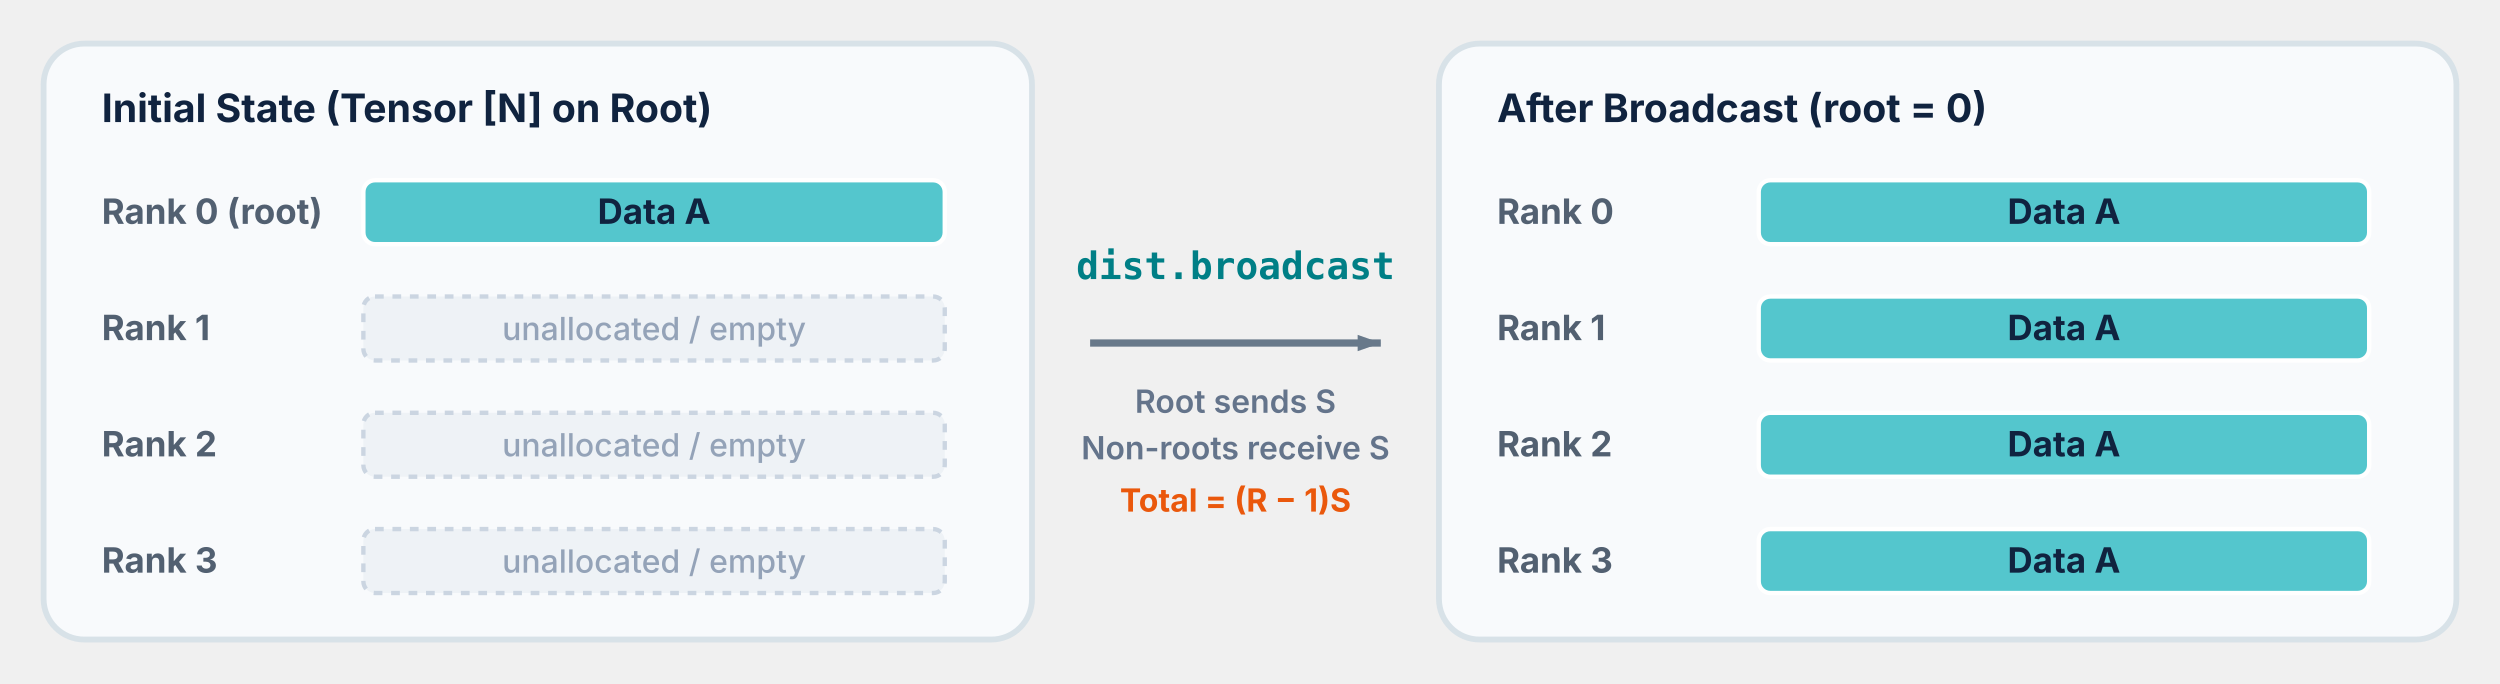
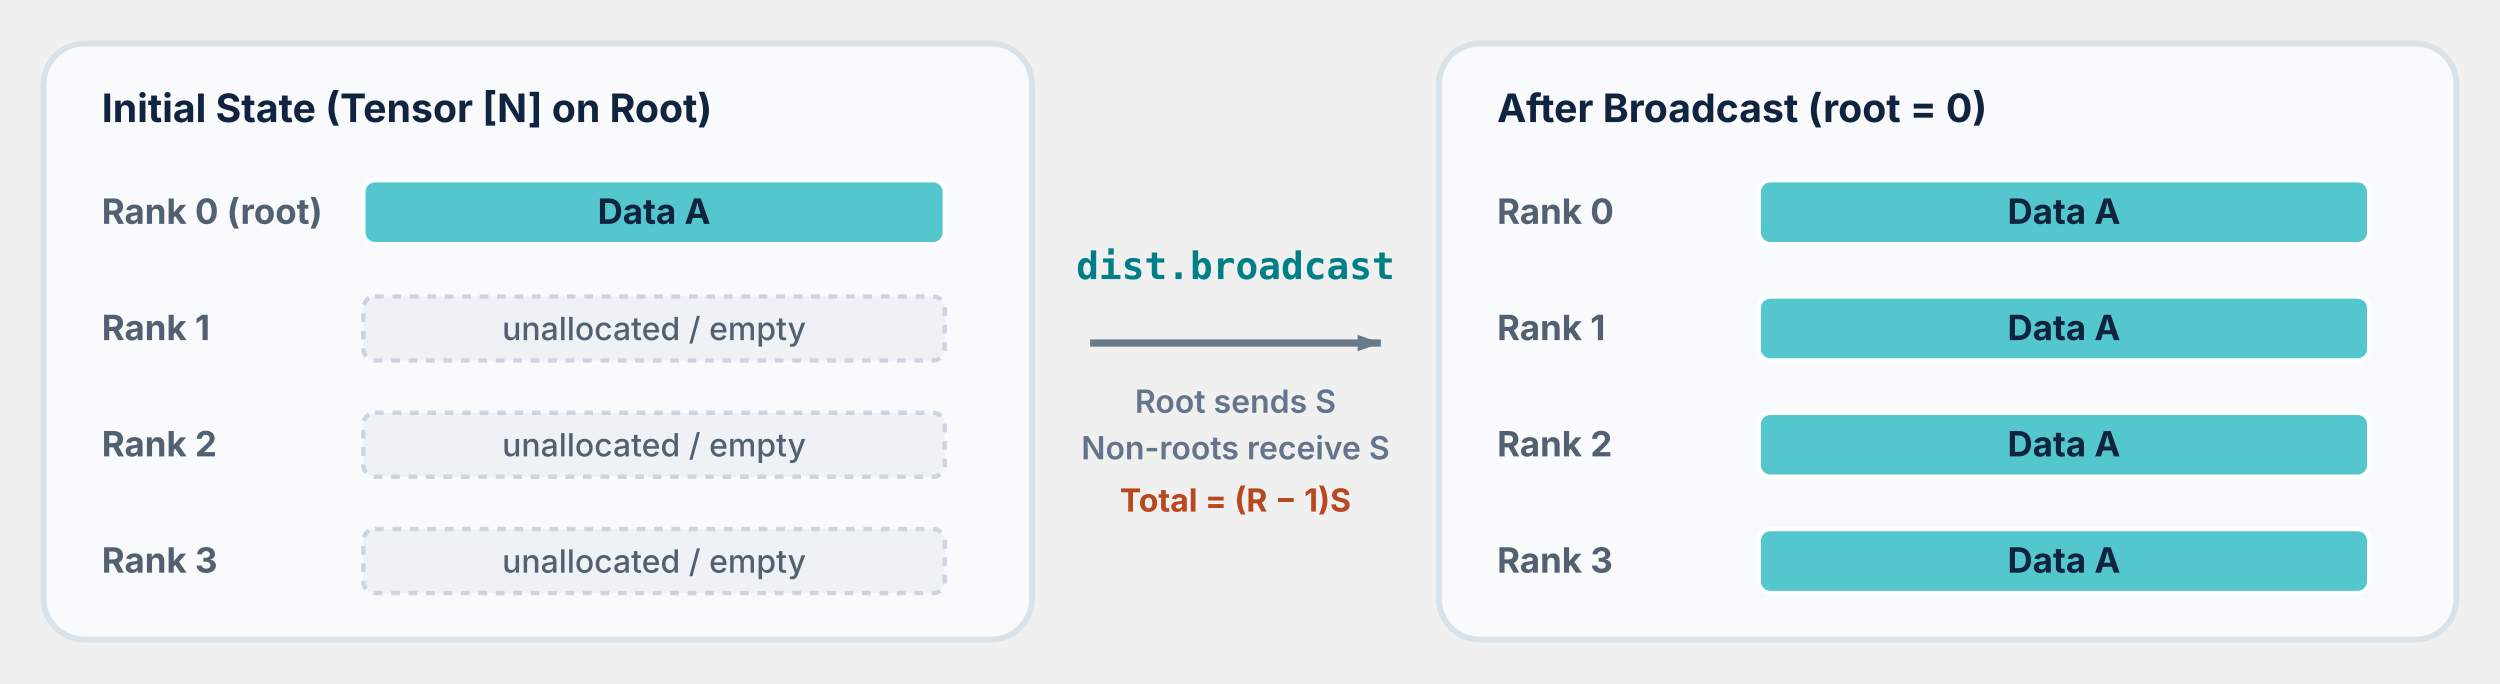
<svg xmlns="http://www.w3.org/2000/svg" viewBox="0 0 860 235" role="img" aria-labelledby="title desc">
  <defs>
    <marker id="arrow" viewBox="0 0 10 8" refX="8.5" refY="4" markerWidth="3.8" markerHeight="3.0" orient="auto">
      <path d="M0 1L8.5 4L0 7z" fill="#68798a" />
    </marker>
    <style>
      text { font-family: Inter, ui-sans-serif, system-ui, -apple-system, BlinkMacSystemFont, "Segoe UI", sans-serif; }
      .bg { fill: #f8fafc; stroke: #d8e2e8; stroke-width: 2; rx: 14; }
      .panel-title { fill: #10233f; font-size: 13.5px; font-weight: 750; }
      .rank-lbl { fill: #526071; font-size: 12px; font-weight: 650; }
      .cell-text { fill: #10233f; font-size: 12px; font-weight: 750; text-anchor: middle; }
      .cell-text-sm { fill: #10233f; font-size: 11px; font-weight: 750; text-anchor: middle; }
      .cell-border { stroke: #ffffff; stroke-width: 1.5; }
      .empty-slot { fill: #eef2f6; stroke: #cbd5e1; stroke-width: 1.5; stroke-dasharray: 3 3; rx: 4; }
-       .empty-text { fill: #94a3b8; font-size: 11px; font-weight: 500; text-anchor: middle; }
+       .empty-text { fill: #526071; font-size: 11px; font-weight: 500; text-anchor: middle; }
      .c0 { fill: #54c6cd; }
      .c1 { fill: #f59e0b; }
      .c2 { fill: #c084fc; }
      .c3 { fill: #fb7185; }
      .c0-light { fill: #bdecee; }
      .c1-light { fill: #fde68a; }
      .c2-light { fill: #e9d5ff; }
      .c3-light { fill: #fecdd3; }
      .flow { fill: none; stroke: #68798a; stroke-width: 2.5; marker-end: url(#arrow); }
      .api-lbl { fill: #007f86; font-size: 13px; font-weight: 700; text-anchor: middle; font-family: 'JetBrains Mono', monospace; }
      .meta-lbl { fill: #64748b; font-size: 11px; font-weight: 600; text-anchor: middle; }
-       .meta-cost { fill: #ea580c; font-size: 11px; font-weight: 700; text-anchor: middle; }
+       .meta-cost { fill: #b8481f; font-size: 11px; font-weight: 700; text-anchor: middle; }
      @media (prefers-color-scheme: dark) {
        .bg { fill: #131d2a; stroke: #2c4052; }
        .panel-title { fill: #f3f7fa; }
        .rank-lbl { fill: #94a3b8; }
        .cell-border { stroke: #131d2a; }
        .empty-slot { fill: #1e293b; stroke: #334155; }
-         .empty-text { fill: #64748b; }
+         .empty-text { fill: #b8c9d8; }
        .cell-text, .cell-text-sm { fill: #10233f; }
        .flow { stroke: #94a3b8; }
        .api-lbl { fill: #54d2d8; }
        .meta-lbl { fill: #94a3b8; }
        .meta-cost { fill: #fb923c; }
      }
    </style>
  </defs>
  <rect class="bg" x="15" y="15" width="340" height="205" />
  <text class="panel-title" x="35" y="42">Initial State (Tensor [N] on Root)</text>
  <text class="rank-lbl" x="35" y="77">Rank 0 (root)</text>
  <rect class="c0 cell-border" x="125" y="62" width="200" height="22" rx="4" />
  <text class="cell-text" x="225" y="77">Data A</text>
  <text class="rank-lbl" x="35" y="117">Rank 1</text>
  <rect class="empty-slot" x="125" y="102" width="200" height="22" />
  <text class="empty-text" x="225" y="117">unallocated / empty</text>
  <text class="rank-lbl" x="35" y="157">Rank 2</text>
  <rect class="empty-slot" x="125" y="142" width="200" height="22" />
  <text class="empty-text" x="225" y="157">unallocated / empty</text>
  <text class="rank-lbl" x="35" y="197">Rank 3</text>
  <rect class="empty-slot" x="125" y="182" width="200" height="22" />
  <text class="empty-text" x="225" y="197">unallocated / empty</text>
  <path class="flow" d="M375 118 H475" />
  <text class="api-lbl" x="425" y="96">dist.broadcast</text>
  <text class="meta-lbl" x="425" y="142">Root sends S</text>
  <text class="meta-lbl" x="425" y="158">Non-roots receive S</text>
  <text class="meta-cost" x="425" y="176">Total = (R − 1)S</text>
  <rect class="bg" x="495" y="15" width="350" height="205" />
  <text class="panel-title" x="515" y="42">After Broadcast (root = 0)</text>
  <text class="rank-lbl" x="515" y="77">Rank 0</text>
  <rect class="c0 cell-border" x="605" y="62" width="210" height="22" rx="4" />
  <text class="cell-text" x="710" y="77">Data A</text>
  <text class="rank-lbl" x="515" y="117">Rank 1</text>
  <rect class="c0 cell-border" x="605" y="102" width="210" height="22" rx="4" />
  <text class="cell-text" x="710" y="117">Data A</text>
  <text class="rank-lbl" x="515" y="157">Rank 2</text>
  <rect class="c0 cell-border" x="605" y="142" width="210" height="22" rx="4" />
  <text class="cell-text" x="710" y="157">Data A</text>
  <text class="rank-lbl" x="515" y="197">Rank 3</text>
  <rect class="c0 cell-border" x="605" y="182" width="210" height="22" rx="4" />
  <text class="cell-text" x="710" y="197">Data A</text>
</svg>
